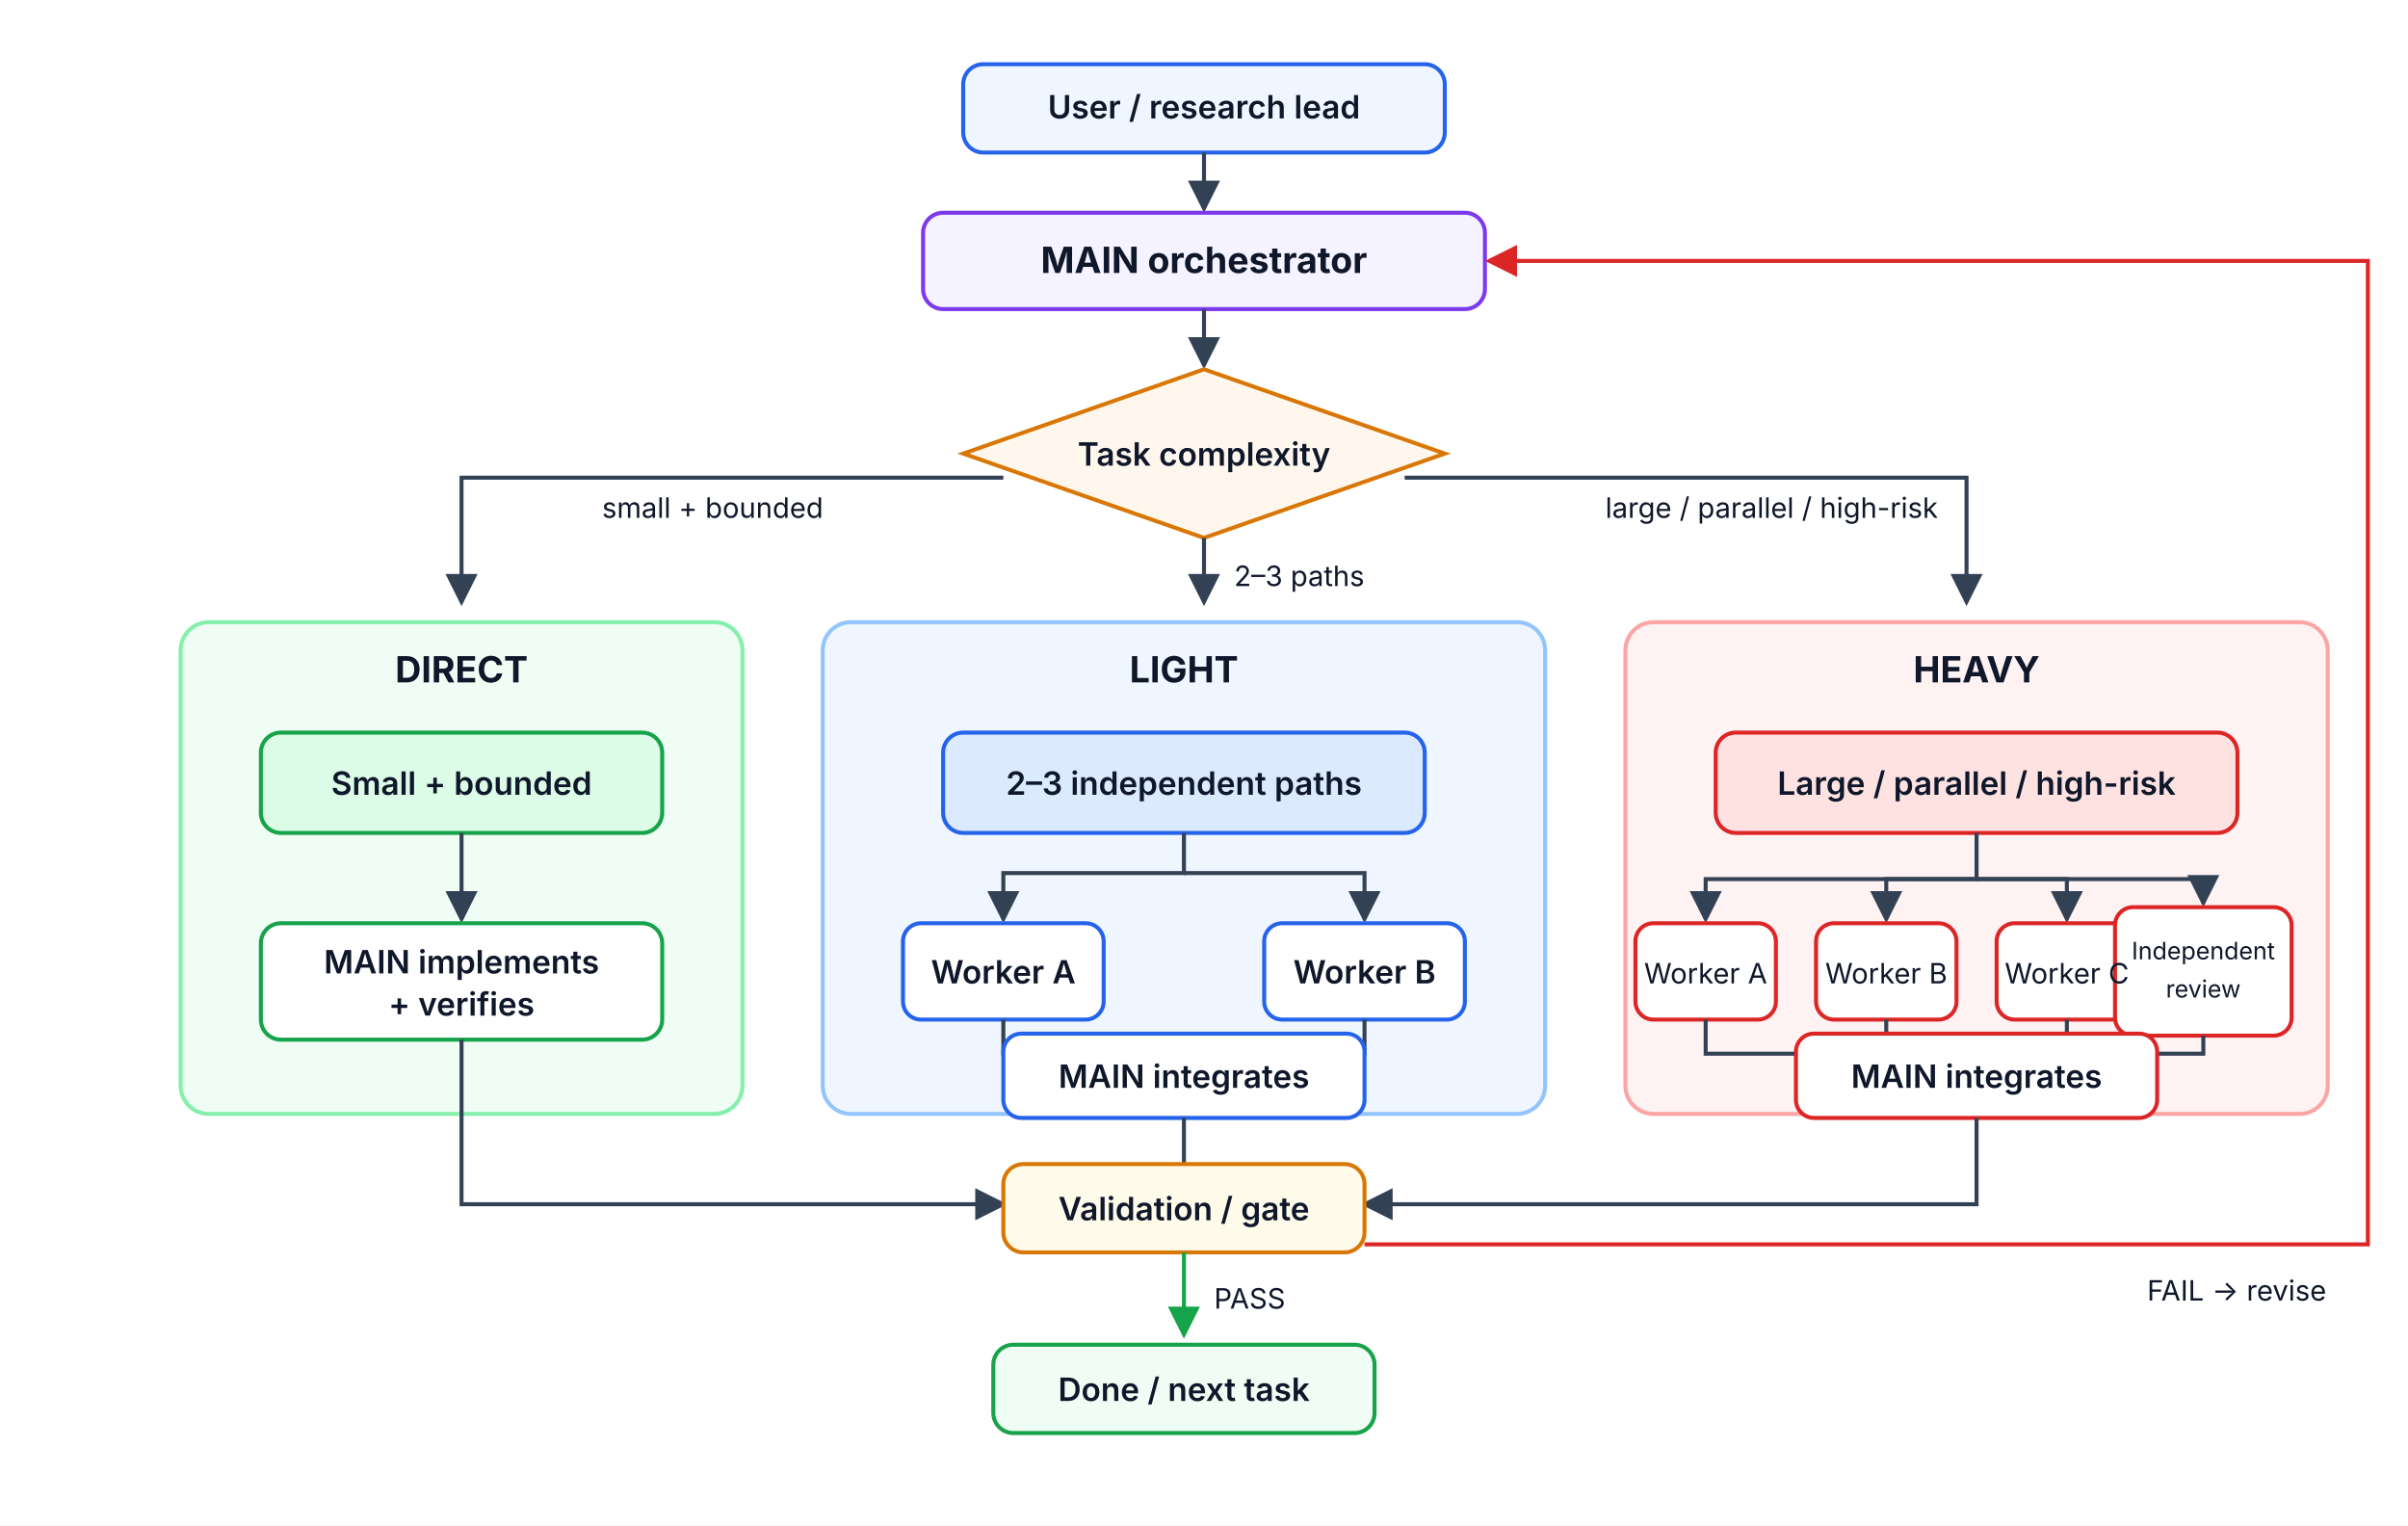
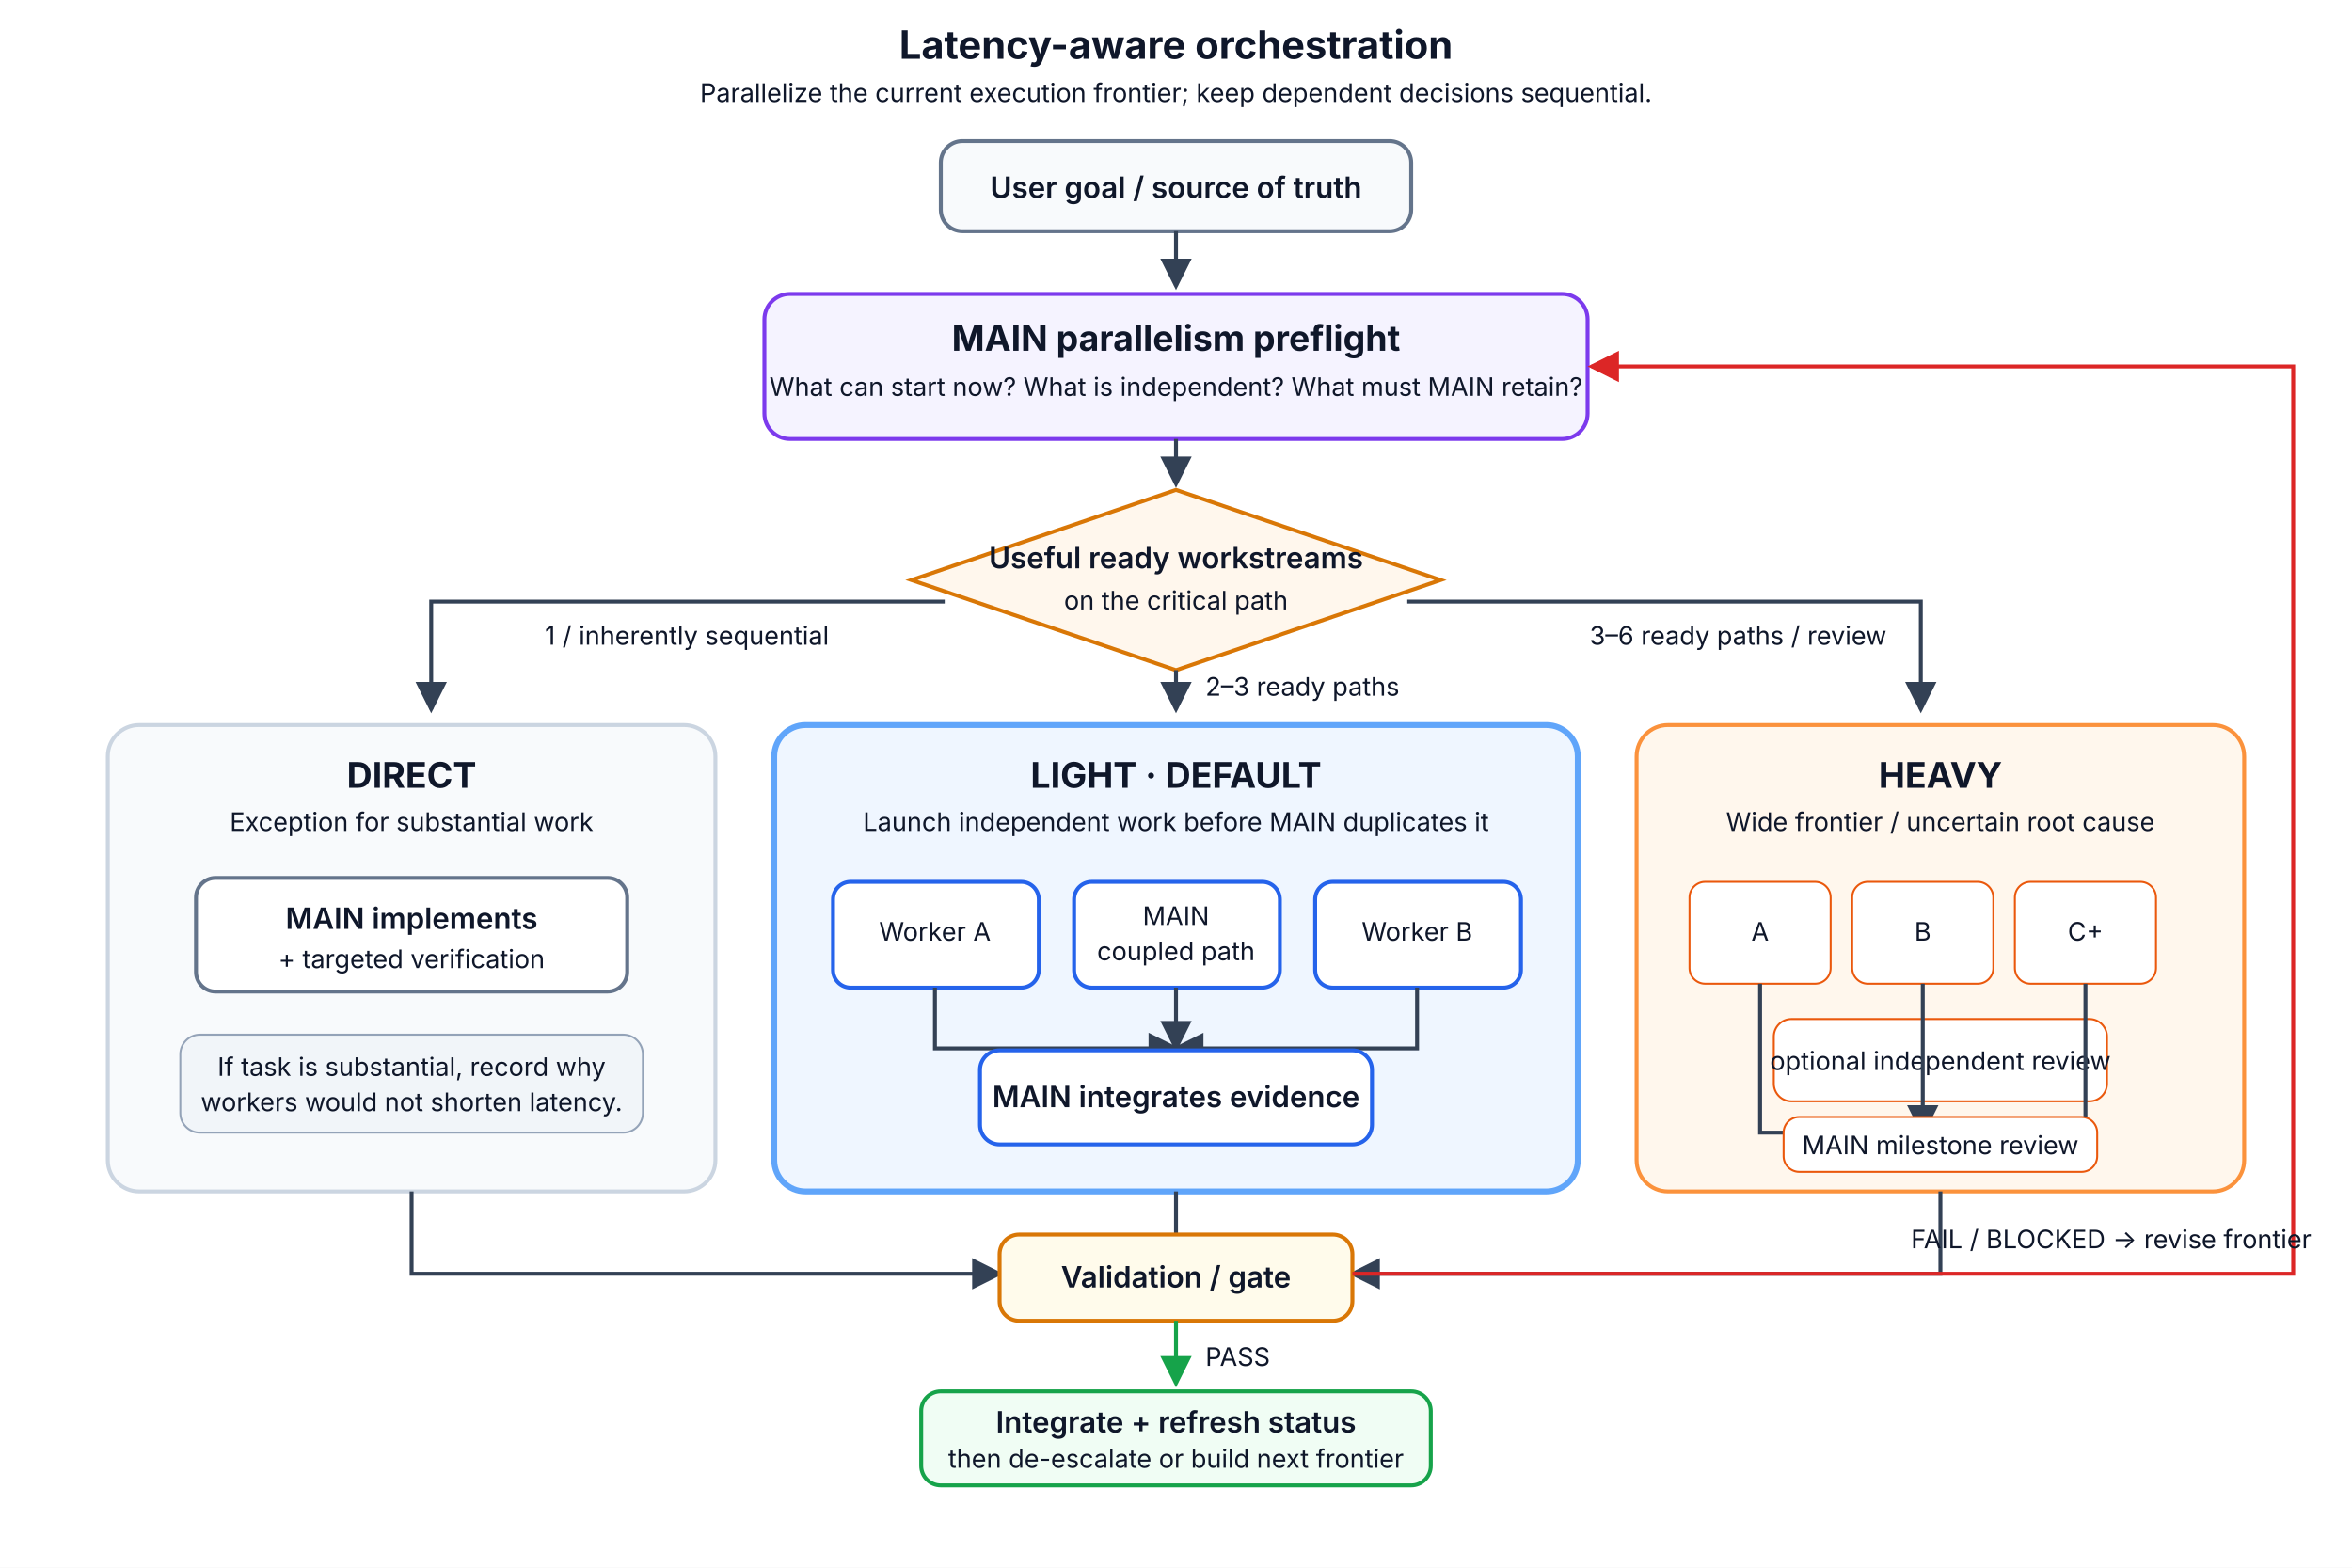
- <svg xmlns="http://www.w3.org/2000/svg" width="1200" height="760" viewBox="0 0 1200 760">
-   <rect width="1200" height="760" fill="#ffffff" />
+ <svg xmlns="http://www.w3.org/2000/svg" width="1200" height="800" viewBox="0 0 1200 800">
+   <rect width="1200" height="800" fill="#ffffff" />
  <defs>
    <marker id="arrow" markerWidth="8" markerHeight="8" refX="7" refY="4" orient="auto" markerUnits="strokeWidth">
      <path d="M0,0 L8,4 L0,8 Z" fill="#334155" />
    </marker>
    <marker id="arrowGreen" markerWidth="8" markerHeight="8" refX="7" refY="4" orient="auto" markerUnits="strokeWidth">
      <path d="M0,0 L8,4 L0,8 Z" fill="#16a34a" />
    </marker>
    <marker id="arrowRed" markerWidth="8" markerHeight="8" refX="7" refY="4" orient="auto" markerUnits="strokeWidth">
      <path d="M0,0 L8,4 L0,8 Z" fill="#dc2626" />
    </marker>
    <style>
-     .txt { font-family: Inter, ui-sans-serif, system-ui, -apple-system, "Segoe UI", sans-serif; fill:#0f172a; }
-     .small { font-size:14px; }
-     .label { font-size:16px; font-weight:600; }
-     .title { font-size:18px; font-weight:700; }
-     .edge { stroke:#334155; stroke-width:2; fill:none; marker-end:url(#arrow); }
-     .edge-green { stroke:#16a34a; stroke-width:2; fill:none; marker-end:url(#arrowGreen); }
-     .edge-red { stroke:#dc2626; stroke-width:2; fill:none; marker-end:url(#arrowRed); }
-   </style>
+       .txt { font-family: Inter, ui-sans-serif, system-ui, -apple-system, "Segoe UI", sans-serif; fill:#0f172a; }
+       .small { font-size:13px; }
+       .label { font-size:15px; font-weight:600; }
+       .title { font-size:18px; font-weight:700; }
+       .big { font-size:20px; font-weight:750; }
+       .edge { stroke:#334155; stroke-width:2; fill:none; marker-end:url(#arrow); }
+       .edge-green { stroke:#16a34a; stroke-width:2; fill:none; marker-end:url(#arrowGreen); }
+       .edge-red { stroke:#dc2626; stroke-width:2; fill:none; marker-end:url(#arrowRed); }
+       .dash { stroke:#94a3b8; stroke-width:1.5; stroke-dasharray:6 5; fill:none; }
+     </style>
  </defs>
-   <rect x="480" y="32" width="240" height="44" rx="10" fill="#eff6ff" stroke="#2563eb" stroke-width="2" />
-   <text x="600" y="59" text-anchor="middle" class="txt label">User / research lead</text>
-   <line x1="600" y1="76" x2="600" y2="104" class="edge" />
-   <rect x="460" y="106" width="280" height="48" rx="10" fill="#f5f3ff" stroke="#7c3aed" stroke-width="2" />
-   <text x="600" y="136" text-anchor="middle" class="txt title">MAIN orchestrator</text>
-   <line x1="600" y1="154" x2="600" y2="182" class="edge" />
-   <polygon points="600,184 720,226 600,268 480,226" fill="#fff7ed" stroke="#d97706" stroke-width="2" />
-   <text x="600" y="232" text-anchor="middle" class="txt label">Task complexity</text>
-   <path d="M500 238 H230 V300" class="edge" />
-   <path d="M600 268 V300" class="edge" />
-   <path d="M700 238 H980 V300" class="edge" />
-   <text x="300" y="258" class="txt small">small + bounded</text>
-   <text x="615" y="292" class="txt small">2–3 paths</text>
-   <text x="800" y="258" class="txt small">large / parallel / high-risk</text>
-   <rect x="90" y="310" width="280" height="245" rx="14" fill="#f0fdf4" stroke="#86efac" stroke-width="2" />
-   <text x="230" y="340" text-anchor="middle" class="txt title" fill="#166534">DIRECT</text>
-   <rect x="130" y="365" width="200" height="50" rx="10" fill="#dcfce7" stroke="#16a34a" stroke-width="2" />
-   <text x="230" y="396" text-anchor="middle" class="txt label">Small + bounded</text>
-   <line x1="230" y1="415" x2="230" y2="458" class="edge" />
-   <rect x="130" y="460" width="200" height="58" rx="10" fill="#ffffff" stroke="#16a34a" stroke-width="2" />
-   <text x="230" y="485" text-anchor="middle" class="txt label">MAIN implements</text>
-   <text x="230" y="506" text-anchor="middle" class="txt label">+ verifies</text>
-   <rect x="410" y="310" width="360" height="245" rx="14" fill="#eff6ff" stroke="#93c5fd" stroke-width="2" />
-   <text x="590" y="340" text-anchor="middle" class="txt title" fill="#1d4ed8">LIGHT</text>
-   <rect x="470" y="365" width="240" height="50" rx="10" fill="#dbeafe" stroke="#2563eb" stroke-width="2" />
-   <text x="590" y="396" text-anchor="middle" class="txt label">2–3 independent paths</text>
-   <path d="M590 415 V435 H500 V458" class="edge" />
-   <path d="M590 435 H680 V458" class="edge" />
-   <rect x="450" y="460" width="100" height="48" rx="9" fill="#ffffff" stroke="#2563eb" stroke-width="2" />
-   <rect x="630" y="460" width="100" height="48" rx="9" fill="#ffffff" stroke="#2563eb" stroke-width="2" />
-   <text x="500" y="490" text-anchor="middle" class="txt label">Worker A</text>
-   <text x="680" y="490" text-anchor="middle" class="txt label">Worker B</text>
-   <path d="M500 508 V525 H590" class="edge" />
-   <path d="M680 508 V525 H590" class="edge" />
-   <rect x="500" y="515" width="180" height="42" rx="9" fill="#ffffff" stroke="#2563eb" stroke-width="2" />
-   <text x="590" y="542" text-anchor="middle" class="txt label">MAIN integrates</text>
-   <rect x="810" y="310" width="350" height="245" rx="14" fill="#fef2f2" stroke="#fca5a5" stroke-width="2" />
-   <text x="985" y="340" text-anchor="middle" class="txt title" fill="#b91c1c">HEAVY</text>
-   <rect x="855" y="365" width="260" height="50" rx="10" fill="#fee2e2" stroke="#dc2626" stroke-width="2" />
-   <text x="985" y="396" text-anchor="middle" class="txt label">Large / parallel / high-risk</text>
-   <path d="M985 415 V438 H850 V458" class="edge" />
-   <path d="M985 438 H940 V458" class="edge" />
-   <path d="M985 438 H1030 V458" class="edge" />
-   <path d="M985 438 H1098 V450" class="edge" />
-   <rect x="815" y="460" width="70" height="48" rx="9" fill="#ffffff" stroke="#dc2626" stroke-width="2" />
-   <rect x="905" y="460" width="70" height="48" rx="9" fill="#ffffff" stroke="#dc2626" stroke-width="2" />
-   <rect x="995" y="460" width="70" height="48" rx="9" fill="#ffffff" stroke="#dc2626" stroke-width="2" />
-   <rect x="1054" y="452" width="88" height="64" rx="9" fill="#ffffff" stroke="#dc2626" stroke-width="2" />
-   <text x="850" y="490" text-anchor="middle" class="txt small">Worker A</text>
-   <text x="940" y="490" text-anchor="middle" class="txt small">Worker B</text>
-   <text x="1030" y="490" text-anchor="middle" class="txt small">Worker C</text>
-   <text x="1098" y="478" text-anchor="middle" class="txt" style="font-size:12px">Independent</text>
-   <text x="1098" y="497" text-anchor="middle" class="txt" style="font-size:12px">review</text>
-   <path d="M850 508 V525 H985" class="edge" />
-   <path d="M940 508 V525 H985" class="edge" />
-   <path d="M1030 508 V525 H985" class="edge" />
-   <path d="M1098 516 V525 H985" class="edge" />
-   <rect x="895" y="515" width="180" height="42" rx="9" fill="#ffffff" stroke="#dc2626" stroke-width="2" />
-   <text x="985" y="542" text-anchor="middle" class="txt label">MAIN integrates</text>
-   <path d="M230 518 V600 H500" class="edge" />
-   <path d="M590 557 V600" class="edge" />
-   <path d="M985 557 V600 H680" class="edge" />
-   <rect x="500" y="580" width="180" height="44" rx="10" fill="#fffbeb" stroke="#d97706" stroke-width="2" />
-   <text x="590" y="608" text-anchor="middle" class="txt label">Validation / gate</text>
-   <line x1="590" y1="624" x2="590" y2="665" class="edge-green" />
-   <text x="605" y="652" class="txt small" fill="#15803d">PASS</text>
-   <rect x="495" y="670" width="190" height="44" rx="10" fill="#f0fdf4" stroke="#16a34a" stroke-width="2" />
-   <text x="590" y="698" text-anchor="middle" class="txt label">Done / next task</text>
-   <path d="M680 620 H1180 V130 H742" class="edge-red" />
-   <text x="1070" y="648" class="txt small" fill="#dc2626">FAIL → revise</text>
+   <text x="600" y="30" text-anchor="middle" class="txt big">Latency-aware orchestration</text>
+   <text x="600" y="52" text-anchor="middle" class="txt small">Parallelize the current execution frontier; keep dependent decisions sequential.</text>
+   <rect x="480" y="72" width="240" height="46" rx="11" fill="#f8fafc" stroke="#64748b" stroke-width="2" />
+   <text x="600" y="101" text-anchor="middle" class="txt label">User goal / source of truth</text>
+   <line x1="600" y1="118" x2="600" y2="146" class="edge" />
+   <rect x="390" y="150" width="420" height="74" rx="13" fill="#f5f3ff" stroke="#7c3aed" stroke-width="2" />
+   <text x="600" y="179" text-anchor="middle" class="txt title">MAIN parallelism preflight</text>
+   <text x="600" y="202" text-anchor="middle" class="txt small">What can start now? What is independent? What must MAIN retain?</text>
+   <line x1="600" y1="224" x2="600" y2="247" class="edge" />
+   <polygon points="600,250 735,296 600,342 465,296" fill="#fff7ed" stroke="#d97706" stroke-width="2" />
+   <text x="600" y="290" text-anchor="middle" class="txt label">Useful ready workstreams</text>
+   <text x="600" y="311" text-anchor="middle" class="txt small">on the critical path</text>
+   <path d="M482 307 H220 V362" class="edge" />
+   <path d="M600 342 V362" class="edge" />
+   <path d="M718 307 H980 V362" class="edge" />
+   <text x="278" y="329" class="txt small">1 / inherently sequential</text>
+   <text x="615" y="355" class="txt small">2–3 ready paths</text>
+   <text x="811" y="329" class="txt small">3–6 ready paths / review</text>
+   <rect x="55" y="370" width="310" height="238" rx="16" fill="#f8fafc" stroke="#cbd5e1" stroke-width="2" />
+   <text x="210" y="402" text-anchor="middle" class="txt title">DIRECT</text>
+   <text x="210" y="424" text-anchor="middle" class="txt small">Exception for substantial work</text>
+   <rect x="100" y="448" width="220" height="58" rx="10" fill="#ffffff" stroke="#64748b" stroke-width="2" />
+   <text x="210" y="474" text-anchor="middle" class="txt label">MAIN implements</text>
+   <text x="210" y="494" text-anchor="middle" class="txt small">+ targeted verification</text>
+   <rect x="92" y="528" width="236" height="50" rx="10" fill="#f1f5f9" stroke="#94a3b8" />
+   <text x="210" y="549" text-anchor="middle" class="txt small">If task is substantial, record why</text>
+   <text x="210" y="567" text-anchor="middle" class="txt small">workers would not shorten latency.</text>
+   <rect x="395" y="370" width="410" height="238" rx="16" fill="#eff6ff" stroke="#60a5fa" stroke-width="3" />
+   <text x="600" y="402" text-anchor="middle" class="txt title" fill="#1d4ed8">LIGHT · DEFAULT</text>
+   <text x="600" y="424" text-anchor="middle" class="txt small">Launch independent work before MAIN duplicates it</text>
+   <rect x="425" y="450" width="105" height="54" rx="9" fill="#ffffff" stroke="#2563eb" stroke-width="2" />
+   <rect x="548" y="450" width="105" height="54" rx="9" fill="#ffffff" stroke="#2563eb" stroke-width="2" />
+   <rect x="671" y="450" width="105" height="54" rx="9" fill="#ffffff" stroke="#2563eb" stroke-width="2" />
+   <text x="477" y="480" text-anchor="middle" class="txt small">Worker A</text>
+   <text x="600" y="472" text-anchor="middle" class="txt small">MAIN</text>
+   <text x="600" y="490" text-anchor="middle" class="txt small">coupled path</text>
+   <text x="723" y="480" text-anchor="middle" class="txt small">Worker B</text>
+   <path d="M477 504 V535 H600" class="edge" />
+   <path d="M600 504 V535" class="edge" />
+   <path d="M723 504 V535 H600" class="edge" />
+   <rect x="500" y="536" width="200" height="48" rx="10" fill="#ffffff" stroke="#2563eb" stroke-width="2" />
+   <text x="600" y="565" text-anchor="middle" class="txt label">MAIN integrates evidence</text>
+   <rect x="835" y="370" width="310" height="238" rx="16" fill="#fff7ed" stroke="#fb923c" stroke-width="2" />
+   <text x="990" y="402" text-anchor="middle" class="txt title" fill="#c2410c">HEAVY</text>
+   <text x="990" y="424" text-anchor="middle" class="txt small">Wide frontier / uncertain root cause</text>
+   <rect x="862" y="450" width="72" height="52" rx="8" fill="#ffffff" stroke="#ea580c" />
+   <rect x="945" y="450" width="72" height="52" rx="8" fill="#ffffff" stroke="#ea580c" />
+   <rect x="1028" y="450" width="72" height="52" rx="8" fill="#ffffff" stroke="#ea580c" />
+   <text x="898" y="480" text-anchor="middle" class="txt small">A</text>
+   <text x="981" y="480" text-anchor="middle" class="txt small">B</text>
+   <text x="1064" y="480" text-anchor="middle" class="txt small">C+</text>
+   <rect x="905" y="520" width="170" height="42" rx="9" fill="#ffffff" stroke="#ea580c" />
+   <text x="990" y="546" text-anchor="middle" class="txt small">optional independent review</text>
+   <path d="M898 502 V578 H990" class="edge" />
+   <path d="M981 502 V578" class="edge" />
+   <path d="M1064 502 V578 H990" class="edge" />
+   <rect x="910" y="570" width="160" height="28" rx="8" fill="#fff" stroke="#ea580c" />
+   <text x="990" y="589" text-anchor="middle" class="txt small">MAIN milestone review</text>
+   <path d="M210 608 V650 H510" class="edge" />
+   <path d="M600 608 V650" class="edge" />
+   <path d="M990 608 V650 H690" class="edge" />
+   <rect x="510" y="630" width="180" height="44" rx="10" fill="#fffbeb" stroke="#d97706" stroke-width="2" />
+   <text x="600" y="657" text-anchor="middle" class="txt label">Validation / gate</text>
+   <line x1="600" y1="674" x2="600" y2="706" class="edge-green" />
+   <text x="615" y="697" class="txt small" fill="#15803d">PASS</text>
+   <rect x="470" y="710" width="260" height="48" rx="10" fill="#f0fdf4" stroke="#16a34a" stroke-width="2" />
+   <text x="600" y="731" text-anchor="middle" class="txt label">Integrate + refresh status</text>
+   <text x="600" y="749" text-anchor="middle" class="txt small">then de-escalate or build next frontier</text>
+   <path d="M690 650 H1170 V187 H812" class="edge-red" />
+   <text x="975" y="637" class="txt small" fill="#dc2626">FAIL / BLOCKED → revise frontier</text>
</svg>
